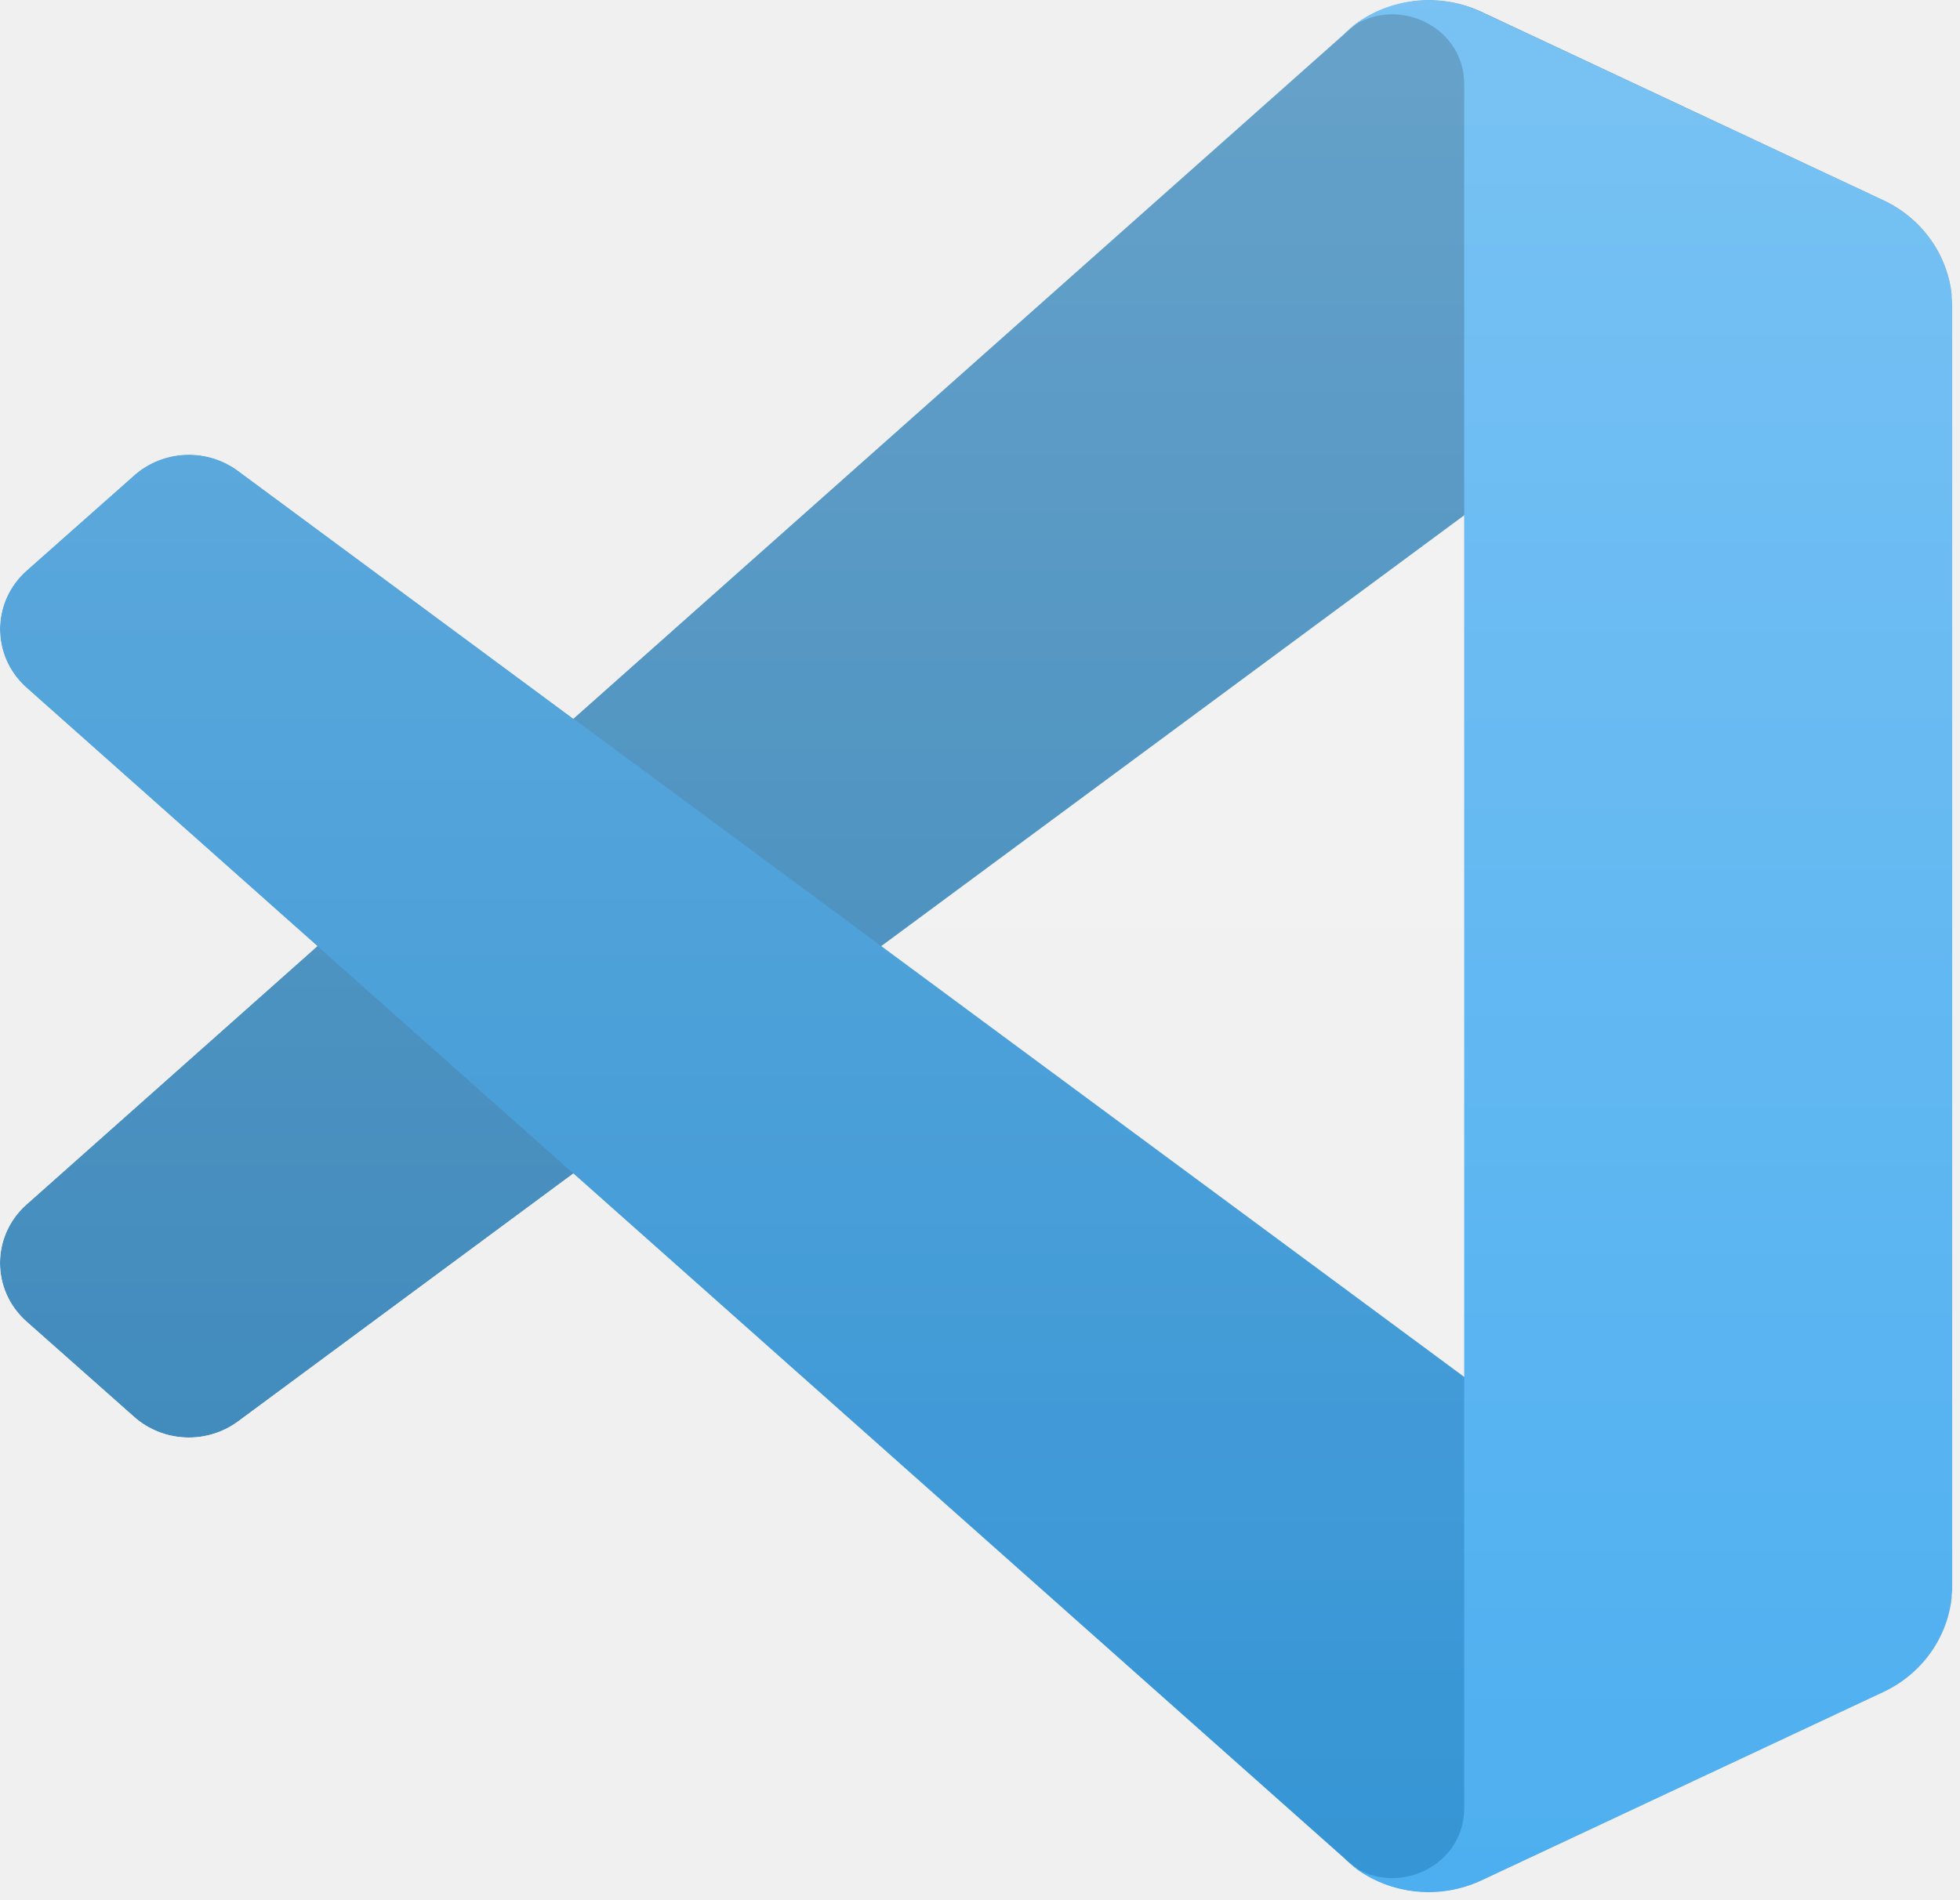
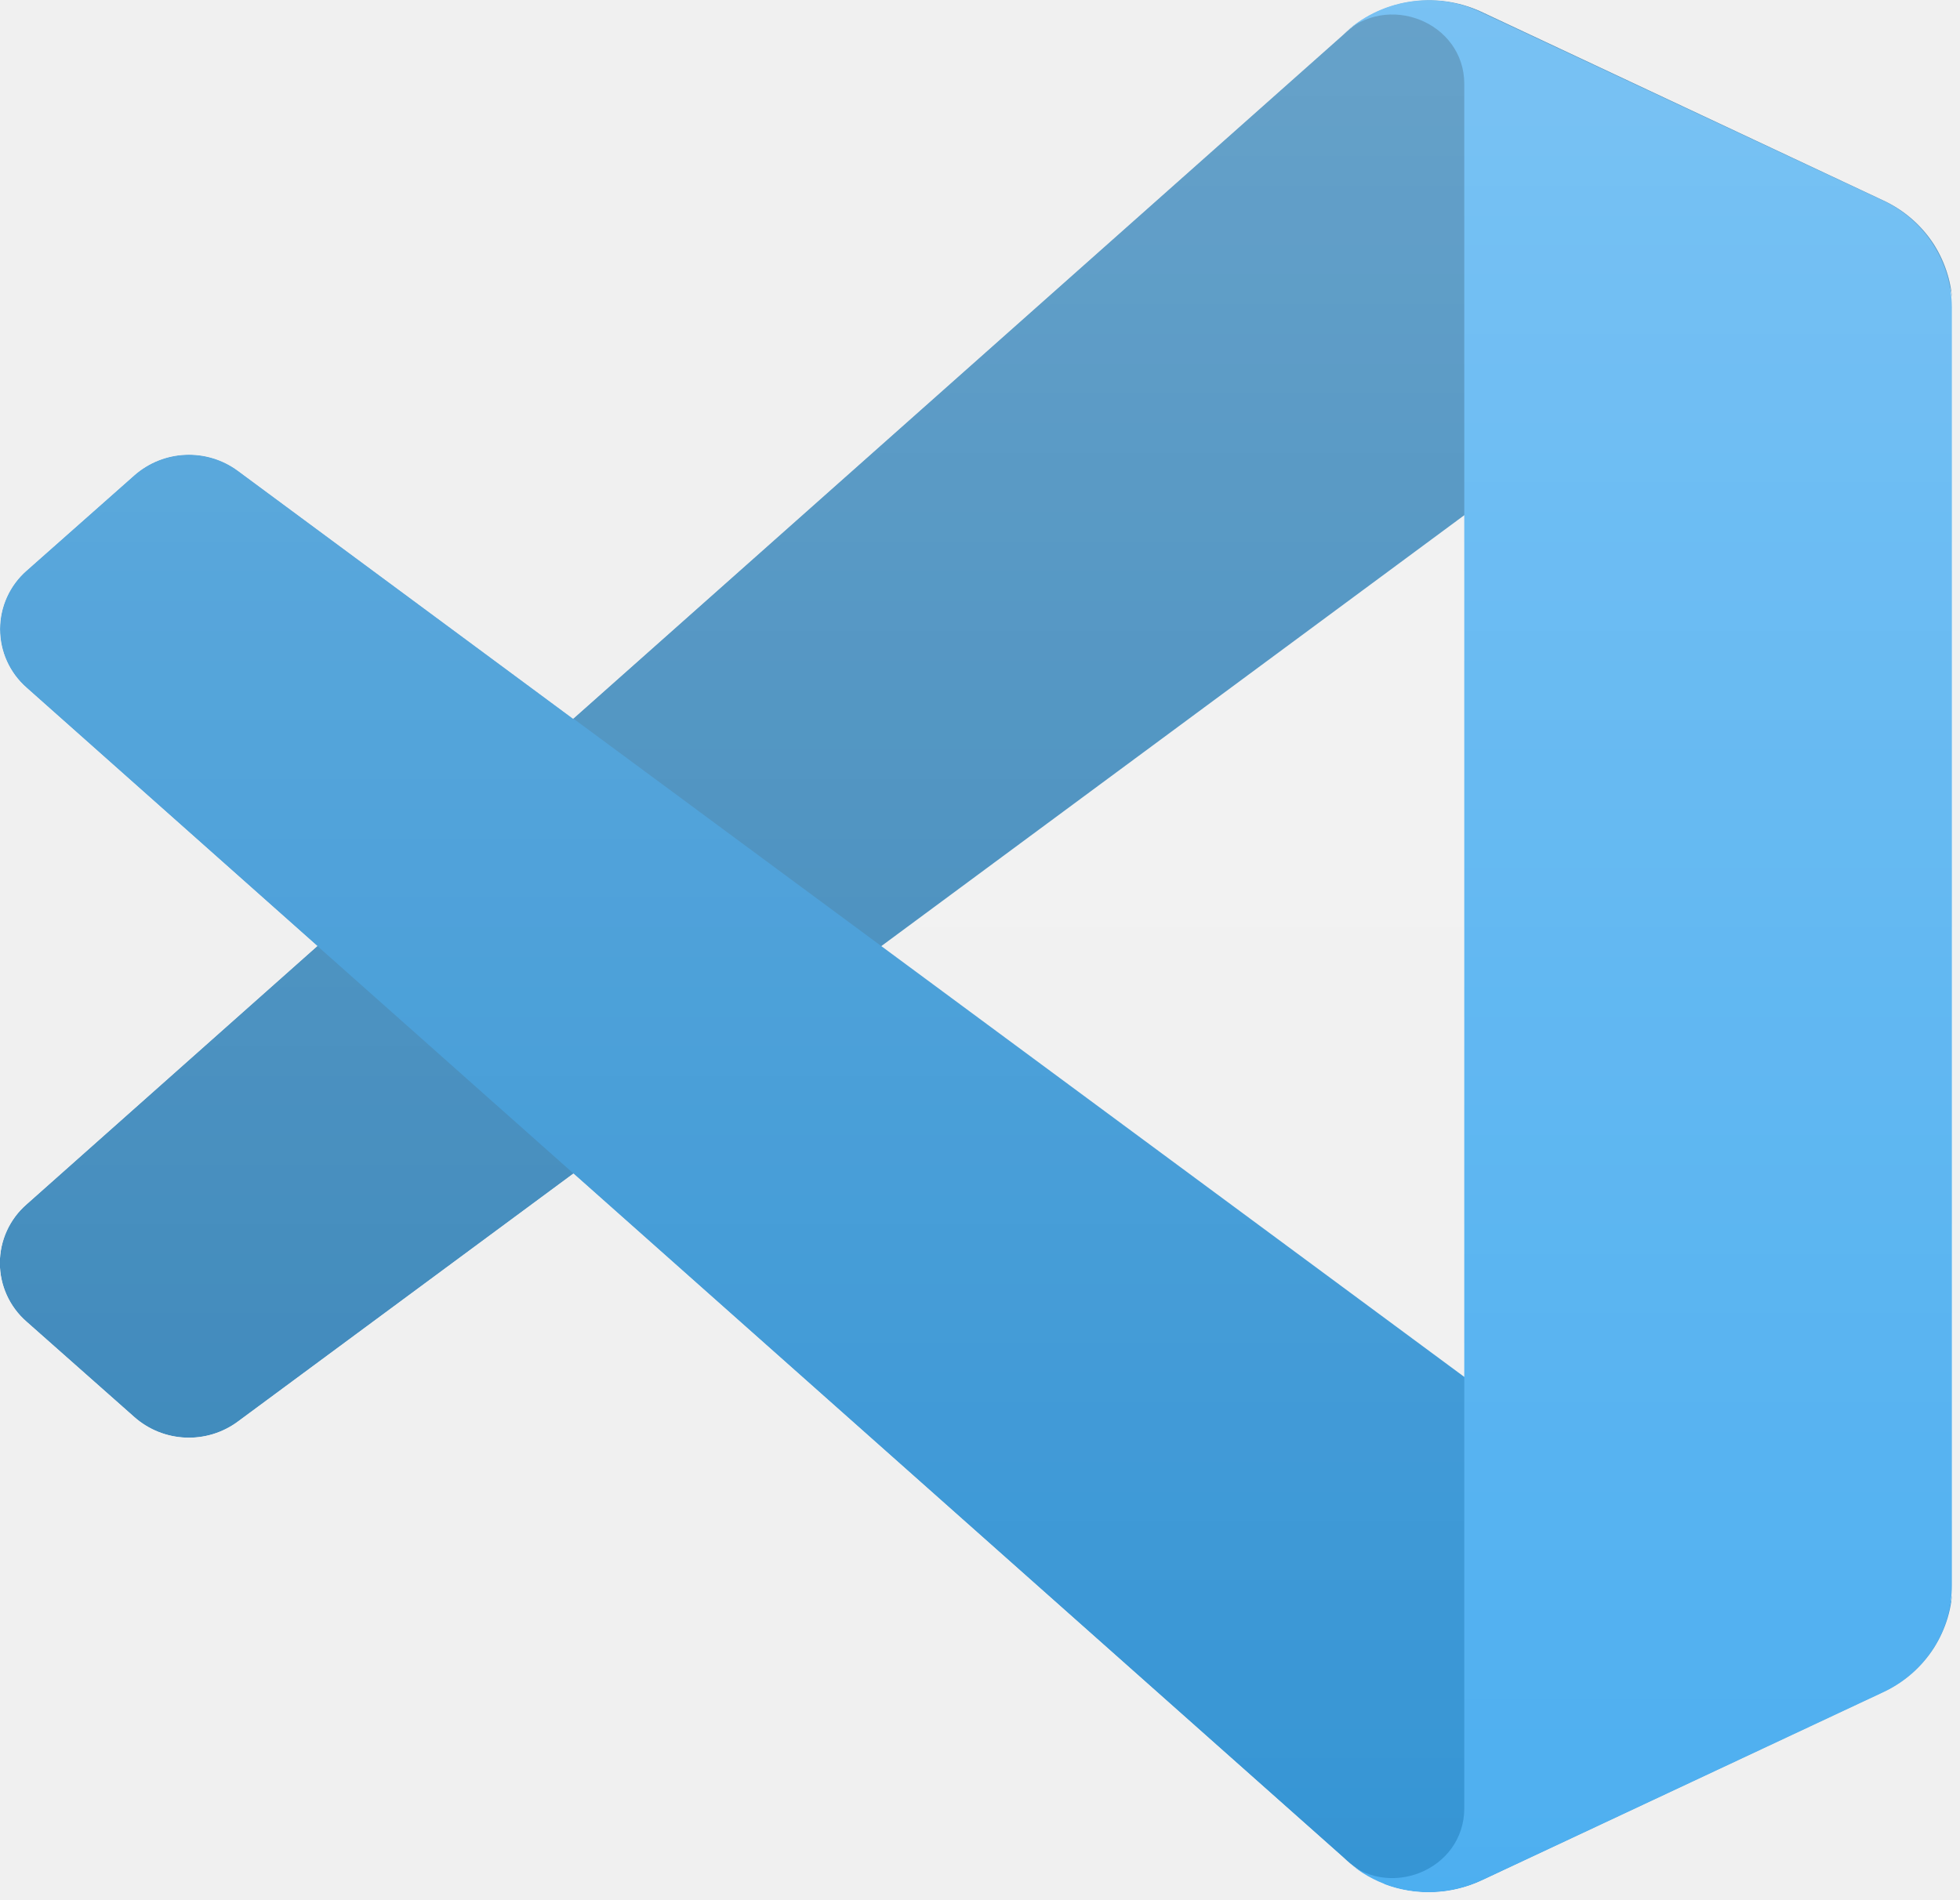
- <svg xmlns="http://www.w3.org/2000/svg" width="65" height="63" viewBox="0 0 65 63" fill="none">
-   <g opacity="0.78">
-     <mask id="mask0_26_121" style="mask-type:alpha" maskUnits="userSpaceOnUse" x="0" y="0" width="65" height="63">
-       <path d="M45.913 62.497C46.429 62.693 46.98 62.783 47.532 62.762C48.085 62.742 48.627 62.61 49.125 62.377L62.456 56.127C63.142 55.805 63.721 55.3 64.127 54.672C64.532 54.043 64.747 53.315 64.747 52.573V10.193C64.747 9.451 64.532 8.723 64.127 8.095C63.721 7.466 63.142 6.962 62.456 6.64L49.126 0.389C48.372 0.036 47.525 -0.08 46.701 0.057C45.877 0.193 45.117 0.576 44.526 1.152L19.007 23.838L7.891 15.617C7.389 15.246 6.77 15.057 6.142 15.085C5.513 15.112 4.913 15.353 4.448 15.766L0.883 18.926C-0.293 19.968 -0.294 21.77 0.88 22.813L10.52 31.383L0.88 39.953C-0.294 40.996 -0.293 42.798 0.883 43.84L4.448 47C4.913 47.413 5.513 47.654 6.142 47.681C6.77 47.709 7.389 47.52 7.891 47.15L19.007 38.928L44.526 61.614C44.921 61.998 45.393 62.299 45.913 62.497ZM48.57 17.061L29.207 31.383L48.57 45.705V17.061Z" fill="white" />
+ <svg xmlns="http://www.w3.org/2000/svg" width="65" height="63" fill="none">
+   <g opacity=".78">
+     <mask id="a" width="65" height="63" x="0" y="0" maskUnits="userSpaceOnUse" style="mask-type:alpha">
+       <path fill="#fff" d="M45.91 62.5a4.13 4.13 0 0 0 3.22-.12l13.33-6.25a4.01 4.01 0 0 0 1.67-1.46c.4-.63.62-1.35.62-2.1V10.2c0-.74-.22-1.47-.62-2.1a4.01 4.01 0 0 0-1.67-1.45L49.13.39a4.13 4.13 0 0 0-4.6.76L19 23.84 7.89 15.62a2.74 2.74 0 0 0-3.44.15L.88 18.93a2.58 2.58 0 0 0 0 3.88l9.64 8.57-9.64 8.57a2.58 2.58 0 0 0 0 3.89L4.45 47a2.73 2.73 0 0 0 3.44.15l11.12-8.22L44.53 61.6c.4.39.86.69 1.38.89Zm2.66-45.44L29.21 31.38 48.57 45.7V17.06Z" />
    </mask>
-     <g mask="url(#mask0_26_121)">
-       <path d="M62.495 6.649L49.154 0.39C48.401 0.037 47.553 -0.08 46.729 0.057C45.905 0.193 45.144 0.576 44.553 1.152L0.88 39.953C-0.294 40.996 -0.293 42.798 0.883 43.84L4.451 47C4.917 47.413 5.516 47.654 6.145 47.681C6.775 47.709 7.394 47.52 7.896 47.15L60.488 8.273C62.252 6.969 64.787 8.195 64.787 10.353V10.202C64.787 9.46 64.572 8.733 64.166 8.104C63.761 7.476 63.182 6.971 62.495 6.649Z" fill="#0065A9" />
-       <path d="M62.495 56.116L49.154 62.375C48.401 62.728 47.553 62.845 46.729 62.708C45.905 62.572 45.144 62.189 44.553 61.613L0.88 22.813C-0.294 21.769 -0.293 19.967 0.883 18.925L4.451 15.765C4.917 15.352 5.516 15.111 6.146 15.084C6.775 15.057 7.394 15.245 7.896 15.616L60.488 54.492C62.252 55.796 64.787 54.57 64.787 52.412V52.563C64.787 53.306 64.571 54.033 64.166 54.661C63.761 55.29 63.182 55.794 62.495 56.116Z" fill="#007ACC" />
-       <path d="M49.113 62.38C48.359 62.733 47.511 62.849 46.687 62.713C45.862 62.576 45.102 62.193 44.511 61.617C46.004 63.072 48.557 62.041 48.557 59.983V2.789C48.557 0.731 46.004 -0.299 44.511 1.156C45.102 0.579 45.862 0.197 46.687 0.06C47.511 -0.077 48.359 0.039 49.113 0.393L62.451 6.643C63.138 6.965 63.718 7.469 64.123 8.098C64.529 8.726 64.744 9.454 64.744 10.196V52.577C64.744 54.092 63.853 55.473 62.451 56.13L49.113 62.38V62.38Z" fill="#1F9CF0" />
-       <path d="M45.913 62.496C46.429 62.692 46.98 62.782 47.532 62.762C48.085 62.741 48.627 62.61 49.125 62.376L62.455 56.126C63.142 55.804 63.721 55.3 64.127 54.671C64.532 54.042 64.747 53.315 64.747 52.572V10.193C64.747 9.45 64.532 8.723 64.127 8.094C63.721 7.465 63.142 6.961 62.456 6.639L49.125 0.389C48.372 0.035 47.525 -0.081 46.701 0.056C45.877 0.193 45.117 0.575 44.526 1.152L19.007 23.838L7.891 15.616C7.389 15.245 6.77 15.057 6.142 15.084C5.513 15.111 4.913 15.352 4.448 15.765L0.883 18.925C-0.293 19.967 -0.294 21.769 0.88 22.813L10.52 31.383L0.88 39.952C-0.294 40.996 -0.293 42.798 0.883 43.84L4.448 46.999C4.913 47.412 5.513 47.653 6.142 47.681C6.77 47.708 7.389 47.52 7.891 47.149L19.007 38.927L44.526 61.613C44.92 61.998 45.393 62.299 45.913 62.496ZM48.57 17.06L29.207 31.383L48.57 45.704V17.06V17.06Z" fill="url(#paint0_linear_26_121)" fill-opacity="0.25" />
+     <g mask="url(#a)">
+       <path fill="#0065A9" d="M62.5 6.65 49.15.39a4.13 4.13 0 0 0-4.6.76L.88 39.95a2.58 2.58 0 0 0 0 3.89L4.45 47a2.74 2.74 0 0 0 3.45.15L60.49 8.27c1.76-1.3 4.3-.07 4.3 2.08v-.15c0-.74-.22-1.47-.62-2.1a4.01 4.01 0 0 0-1.67-1.45Z" />
+       <path fill="#007ACC" d="m62.5 56.12-13.35 6.25a4.13 4.13 0 0 1-4.6-.76L.88 22.81a2.58 2.58 0 0 1 0-3.88l3.57-3.16a2.74 2.74 0 0 1 3.45-.15l52.59 38.87c1.76 1.3 4.3.08 4.3-2.08v.15c0 .75-.22 1.47-.62 2.1-.4.63-.99 1.13-1.67 1.46Z" />
+       <path fill="#1F9CF0" d="M49.11 62.38a4.13 4.13 0 0 1-4.6-.76c1.5 1.45 4.05.42 4.05-1.64V2.78C48.56.74 46-.3 44.5 1.17a4.07 4.07 0 0 1 4.6-.77l13.34 6.25c.69.32 1.27.83 1.67 1.46.4.63.62 1.35.62 2.1v42.38c0 1.51-.89 2.9-2.29 3.55l-13.34 6.25Z" />
+       <path fill="url(#b)" fill-opacity=".25" d="M45.91 62.5a4.13 4.13 0 0 0 3.22-.12l13.33-6.25a4.01 4.01 0 0 0 1.67-1.46c.4-.63.62-1.36.62-2.1V10.2c0-.74-.22-1.47-.62-2.1a4.01 4.01 0 0 0-1.67-1.45L49.13.39a4.13 4.13 0 0 0-4.6.76L19 23.84 7.89 15.62a2.74 2.74 0 0 0-3.44.15L.88 18.93a2.58 2.58 0 0 0 0 3.88l9.64 8.57-9.64 8.57a2.59 2.59 0 0 0 0 3.89L4.45 47a2.73 2.73 0 0 0 3.44.15l11.12-8.22L44.53 61.6c.39.39.86.69 1.38.89Zm2.66-45.44L29.21 31.38 48.57 45.7V17.06Z" />
    </g>
  </g>
  <defs>
-     <linearGradient id="paint0_linear_26_121" x1="32.374" y1="0" x2="32.374" y2="62.765" gradientUnits="userSpaceOnUse">
-       <stop stop-color="white" />
-       <stop offset="1" stop-color="white" stop-opacity="0" />
+     <linearGradient id="b" x1="32.37" x2="32.37" y1="0" y2="62.76" gradientUnits="userSpaceOnUse">
+       <stop stop-color="#fff" />
+       <stop offset="1" stop-color="#fff" stop-opacity="0" />
    </linearGradient>
  </defs>
</svg>
